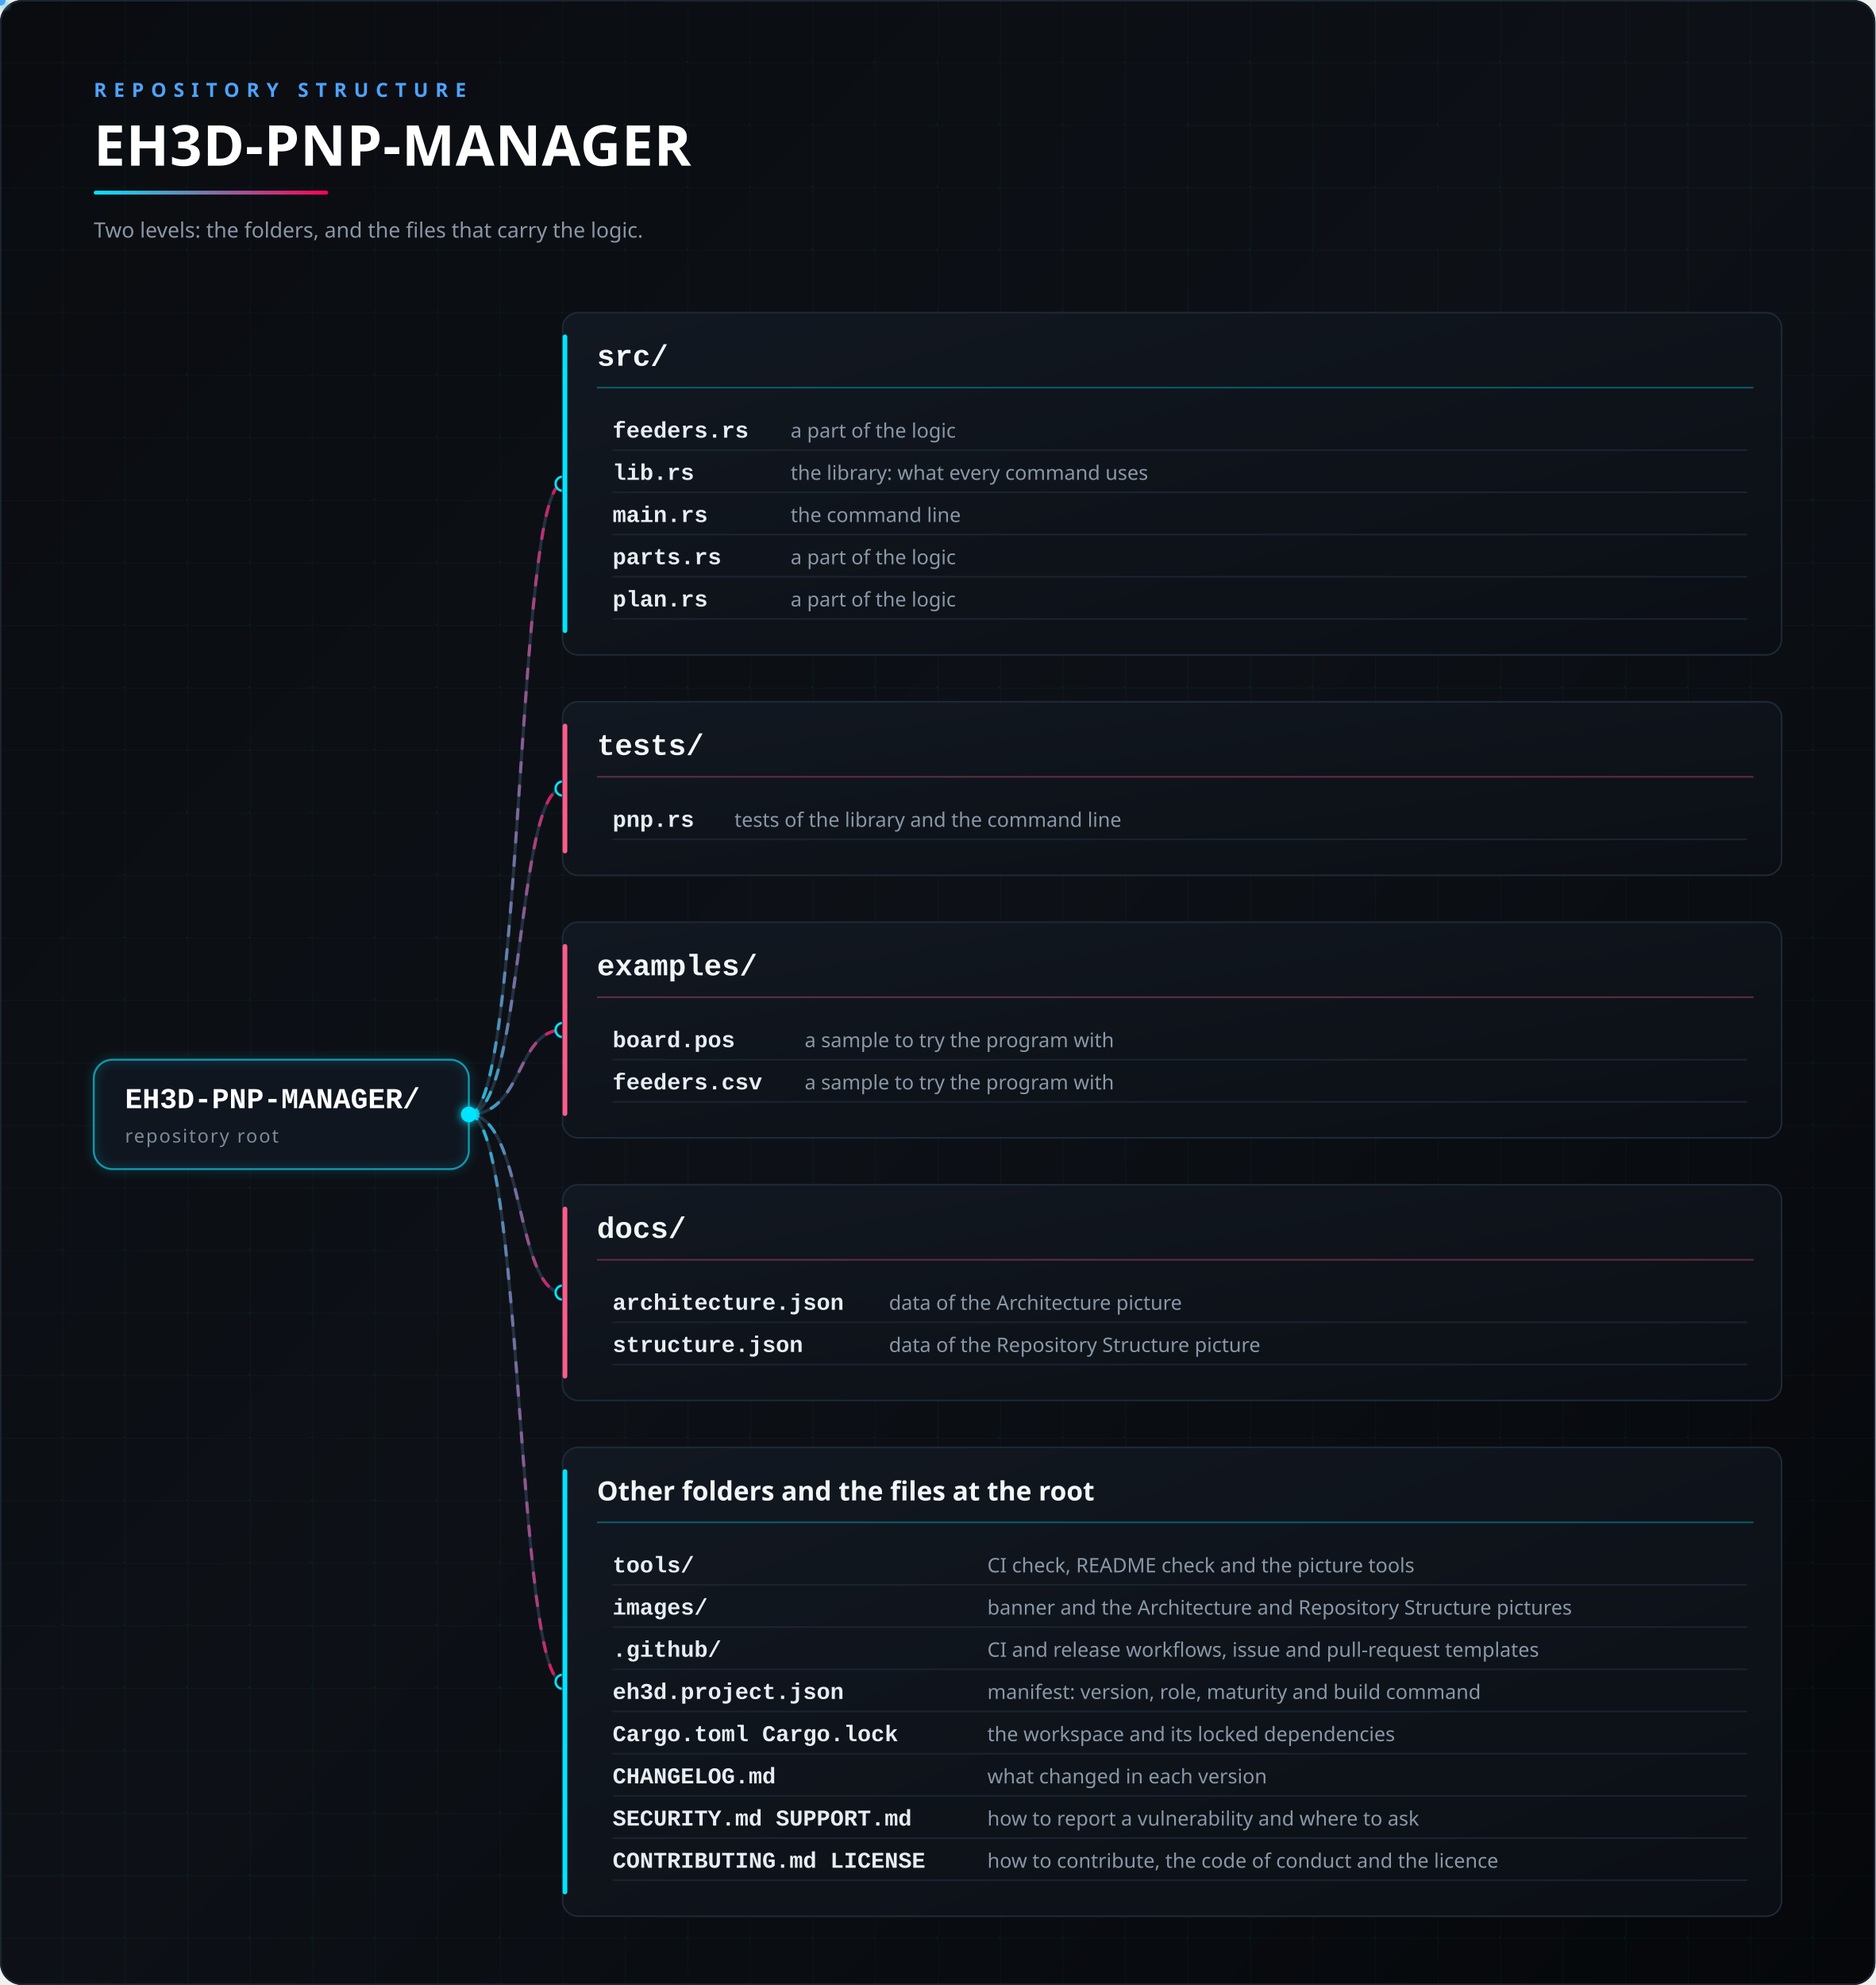
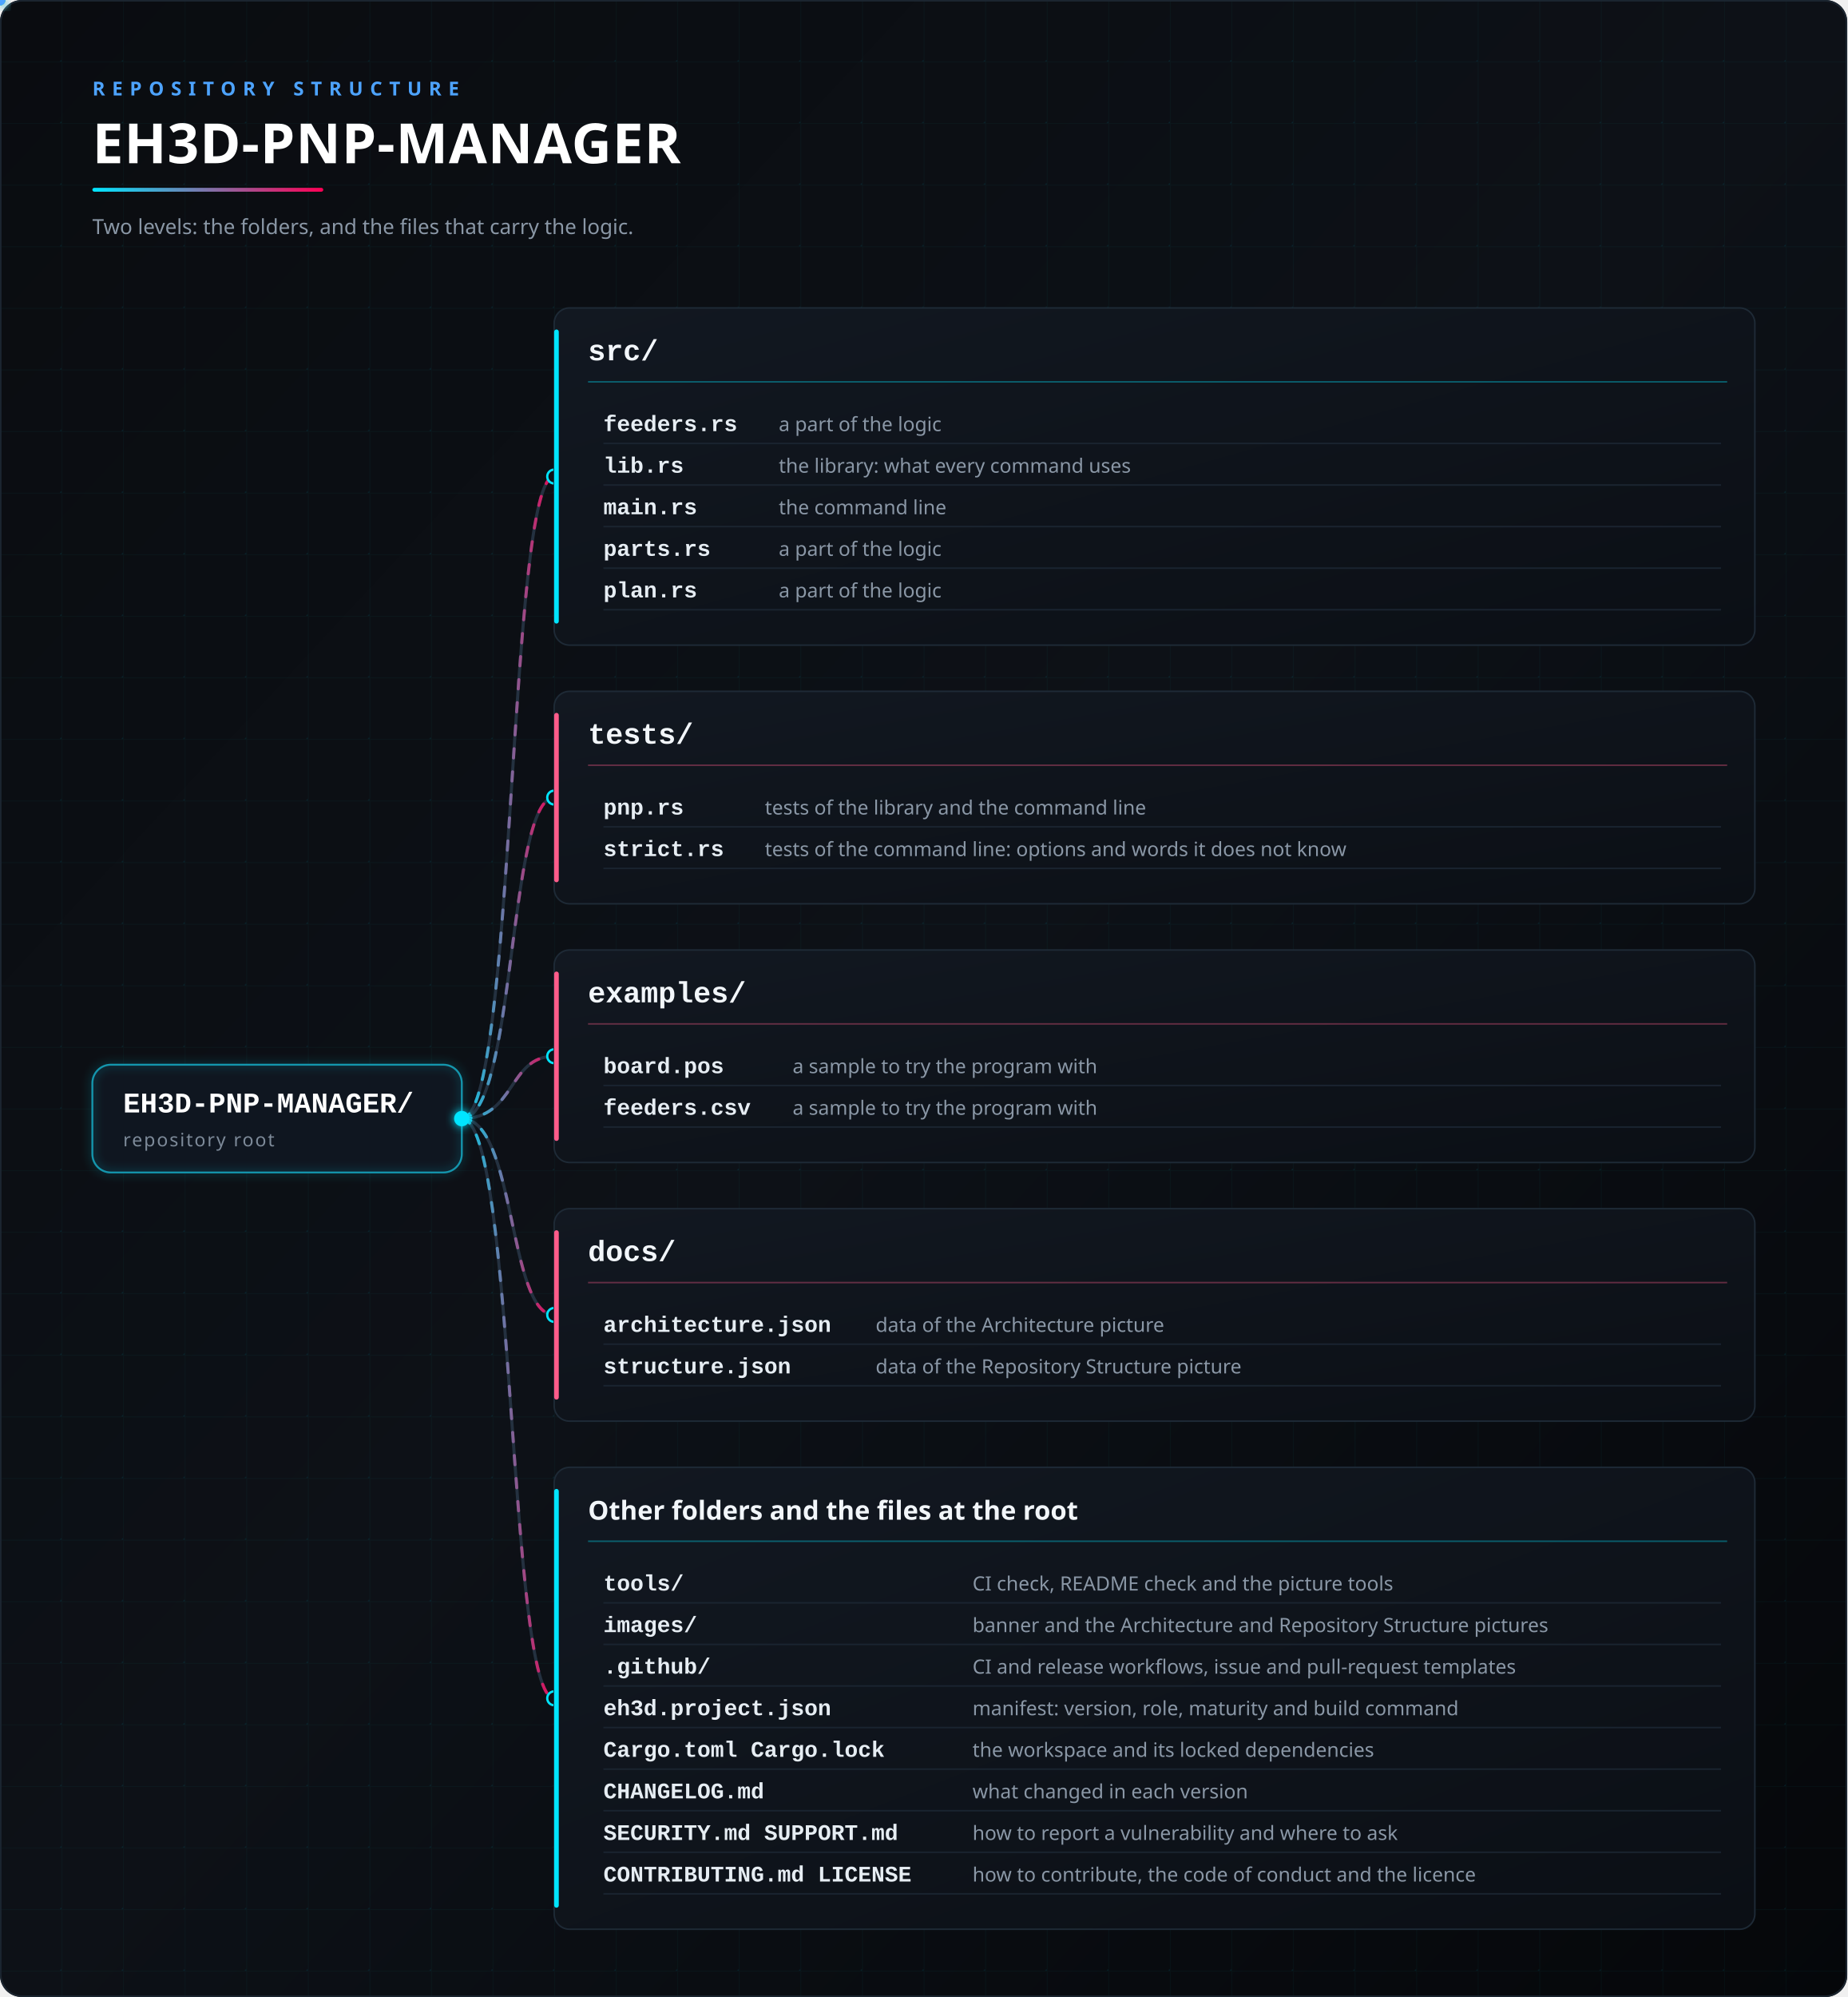
- <svg xmlns="http://www.w3.org/2000/svg" viewBox="0 0 1200 1270" width="100%" role="img" aria-labelledby="t d">
+ <svg xmlns="http://www.w3.org/2000/svg" viewBox="0 0 1200 1297" width="100%" role="img" aria-labelledby="t d">
  <defs>
    <linearGradient id="bg" x1="0" y1="0" x2="1" y2="1">
      <stop offset="0" stop-color="#0A0C10" />
      <stop offset="0.5" stop-color="#0D1117" />
      <stop offset="1" stop-color="#05070A" />
    </linearGradient>
    <linearGradient id="card" x1="0" y1="0" x2="1" y2="1">
      <stop offset="0" stop-color="#121821" />
      <stop offset="1" stop-color="#0B0F15" />
    </linearGradient>
    <linearGradient id="line" x1="0" y1="0" x2="1" y2="0">
      <stop offset="0" stop-color="#00E5FF" />
      <stop offset="1" stop-color="#FF0055" />
    </linearGradient>
    <filter id="glow" x="-50%" y="-50%" width="200%" height="200%">
      <feGaussianBlur stdDeviation="3" result="b" />
      <feMerge>
        <feMergeNode in="b" />
        <feMergeNode in="SourceGraphic" />
      </feMerge>
    </filter>
    <pattern id="grid" width="40" height="40" patternUnits="userSpaceOnUse">
      <path d="M40 0H0V40" fill="none" stroke="#00E5FF" stroke-opacity="0.035" />
      <circle cx="40" cy="40" r="1" fill="#00E5FF" fill-opacity="0.09" />
    </pattern>
  </defs>
-   <rect width="1200" height="1270" rx="14" fill="url(#bg)" />
-   <rect width="1200" height="1270" rx="14" fill="url(#grid)" />
-   <rect x="0.5" y="0.5" width="1199" height="1269" rx="14" fill="none" stroke="#1B2530" />
+   <rect width="1200" height="1297" rx="14" fill="url(#bg)" />
+   <rect width="1200" height="1297" rx="14" fill="url(#grid)" />
+   <rect x="0.5" y="0.5" width="1199" height="1296" rx="14" fill="none" stroke="#1B2530" />
  <text x="60" y="62" font-family="'Segoe UI','Noto Sans','Noto Sans CJK SC','Microsoft YaHei','Yu Gothic','Helvetica Neue',Helvetica,Arial,sans-serif" font-size="12.5" font-weight="600" fill="#4DA3FF" text-anchor="start" letter-spacing="4.5">REPOSITORY STRUCTURE</text>
  <text x="60" y="106" font-family="'Segoe UI','Noto Sans','Noto Sans CJK SC','Microsoft YaHei','Yu Gothic','Helvetica Neue',Helvetica,Arial,sans-serif" font-size="36" font-weight="700" fill="#FFFFFF" text-anchor="start" letter-spacing="0.5">EH3D-PNP-MANAGER</text>
  <rect x="60" y="122" width="150" height="2.5" rx="1.25" fill="url(#line)">
    <animate attributeName="width" values="40;150;150" keyTimes="0;0.4;1" dur="3s" repeatCount="indefinite" />
  </rect>
  <text x="60" y="152" font-family="'Segoe UI','Noto Sans','Noto Sans CJK SC','Microsoft YaHei','Yu Gothic','Helvetica Neue',Helvetica,Arial,sans-serif" font-size="13.5" font-weight="400" fill="#8A97A6" text-anchor="start">Two levels: the folders, and the files that carry the logic.</text>
-   <path id="c0" d="M300,713 C335,713 330,309.5 360,309.5" fill="none" stroke="#243140" stroke-width="2" />
-   <path d="M300,713 C335,713 330,309.5 360,309.5" fill="none" stroke="url(#line)" stroke-width="2" stroke-linecap="round" stroke-dasharray="6 9" opacity="0.9">
+   <path id="c0" d="M300,726.5 C335,726.5 330,309.5 360,309.5" fill="none" stroke="#243140" stroke-width="2" />
+   <path d="M300,726.5 C335,726.5 330,309.5 360,309.5" fill="none" stroke="url(#line)" stroke-width="2" stroke-linecap="round" stroke-dasharray="6 9" opacity="0.9">
    <animate attributeName="stroke-dashoffset" from="0" to="-30" dur="1.6s" repeatCount="indefinite" />
  </path>
  <circle cx="360" cy="309.5" r="4.5" fill="#0D1117" stroke="#00E5FF" stroke-width="1.5" />
-   <path id="c1" d="M300,713 C335,713 330,504.5 360,504.5" fill="none" stroke="#243140" stroke-width="2" />
-   <path d="M300,713 C335,713 330,504.5 360,504.5" fill="none" stroke="url(#line)" stroke-width="2" stroke-linecap="round" stroke-dasharray="6 9" opacity="0.9">
+   <path id="c1" d="M300,726.5 C335,726.5 330,518 360,518" fill="none" stroke="#243140" stroke-width="2" />
+   <path d="M300,726.5 C335,726.5 330,518 360,518" fill="none" stroke="url(#line)" stroke-width="2" stroke-linecap="round" stroke-dasharray="6 9" opacity="0.9">
    <animate attributeName="stroke-dashoffset" from="0" to="-30" dur="1.6s" repeatCount="indefinite" />
  </path>
-   <circle cx="360" cy="504.5" r="4.5" fill="#0D1117" stroke="#00E5FF" stroke-width="1.5" />
-   <path id="c2" d="M300,713 C335,713 330,659 360,659" fill="none" stroke="#243140" stroke-width="2" />
-   <path d="M300,713 C335,713 330,659 360,659" fill="none" stroke="url(#line)" stroke-width="2" stroke-linecap="round" stroke-dasharray="6 9" opacity="0.9">
+   <circle cx="360" cy="518" r="4.5" fill="#0D1117" stroke="#00E5FF" stroke-width="1.5" />
+   <path id="c2" d="M300,726.5 C335,726.5 330,686 360,686" fill="none" stroke="#243140" stroke-width="2" />
+   <path d="M300,726.5 C335,726.5 330,686 360,686" fill="none" stroke="url(#line)" stroke-width="2" stroke-linecap="round" stroke-dasharray="6 9" opacity="0.9">
    <animate attributeName="stroke-dashoffset" from="0" to="-30" dur="1.6s" repeatCount="indefinite" />
  </path>
-   <circle cx="360" cy="659" r="4.5" fill="#0D1117" stroke="#00E5FF" stroke-width="1.5" />
-   <path id="c3" d="M300,713 C335,713 330,827 360,827" fill="none" stroke="#243140" stroke-width="2" />
-   <path d="M300,713 C335,713 330,827 360,827" fill="none" stroke="url(#line)" stroke-width="2" stroke-linecap="round" stroke-dasharray="6 9" opacity="0.9">
+   <circle cx="360" cy="686" r="4.5" fill="#0D1117" stroke="#00E5FF" stroke-width="1.5" />
+   <path id="c3" d="M300,726.5 C335,726.5 330,854 360,854" fill="none" stroke="#243140" stroke-width="2" />
+   <path d="M300,726.5 C335,726.5 330,854 360,854" fill="none" stroke="url(#line)" stroke-width="2" stroke-linecap="round" stroke-dasharray="6 9" opacity="0.9">
    <animate attributeName="stroke-dashoffset" from="0" to="-30" dur="1.6s" repeatCount="indefinite" />
  </path>
-   <circle cx="360" cy="827" r="4.5" fill="#0D1117" stroke="#00E5FF" stroke-width="1.5" />
-   <path id="c4" d="M300,713 C335,713 330,1076 360,1076" fill="none" stroke="#243140" stroke-width="2" />
-   <path d="M300,713 C335,713 330,1076 360,1076" fill="none" stroke="url(#line)" stroke-width="2" stroke-linecap="round" stroke-dasharray="6 9" opacity="0.9">
+   <circle cx="360" cy="854" r="4.5" fill="#0D1117" stroke="#00E5FF" stroke-width="1.5" />
+   <path id="c4" d="M300,726.5 C335,726.5 330,1103 360,1103" fill="none" stroke="#243140" stroke-width="2" />
+   <path d="M300,726.5 C335,726.5 330,1103 360,1103" fill="none" stroke="url(#line)" stroke-width="2" stroke-linecap="round" stroke-dasharray="6 9" opacity="0.9">
    <animate attributeName="stroke-dashoffset" from="0" to="-30" dur="1.6s" repeatCount="indefinite" />
  </path>
-   <circle cx="360" cy="1076" r="4.5" fill="#0D1117" stroke="#00E5FF" stroke-width="1.5" />
+   <circle cx="360" cy="1103" r="4.5" fill="#0D1117" stroke="#00E5FF" stroke-width="1.5" />
  <circle r="3.5" fill="#00E5FF" filter="url(#glow)">
    <animateMotion dur="3.4s" repeatCount="indefinite">
      <mpath href="#c0" />
    </animateMotion>
  </circle>
  <circle r="3.5" fill="#4DA3FF" filter="url(#glow)">
    <animateMotion dur="4.2s" repeatCount="indefinite">
      <mpath href="#c1" />
    </animateMotion>
  </circle>
  <circle r="3.5" fill="#FFB300" filter="url(#glow)">
    <animateMotion dur="5.0s" repeatCount="indefinite">
      <mpath href="#c2" />
    </animateMotion>
  </circle>
  <circle r="3.5" fill="#00E5FF" filter="url(#glow)">
    <animateMotion dur="5.8s" repeatCount="indefinite">
      <mpath href="#c3" />
    </animateMotion>
  </circle>
  <circle r="3.5" fill="#4DA3FF" filter="url(#glow)">
    <animateMotion dur="6.6s" repeatCount="indefinite">
      <mpath href="#c4" />
    </animateMotion>
  </circle>
-   <rect x="60" y="678" width="240" height="70" rx="12" fill="#0F1620" stroke="#2A3A4C" stroke-width="1.2" />
-   <rect x="60" y="678" width="240" height="70" rx="12" fill="none" stroke="#00E5FF" stroke-opacity="0.5" stroke-width="1.2" filter="url(#glow)">
+   <rect x="60" y="691.5" width="240" height="70" rx="12" fill="#0F1620" stroke="#2A3A4C" stroke-width="1.2" />
+   <rect x="60" y="691.5" width="240" height="70" rx="12" fill="none" stroke="#00E5FF" stroke-opacity="0.5" stroke-width="1.2" filter="url(#glow)">
    <animate attributeName="stroke-opacity" values="0.15;0.6;0.15" dur="3.6s" repeatCount="indefinite" />
  </rect>
-   <text x="80" y="709" font-family="'JetBrains Mono','Cascadia Code','SFMono-Regular',Consolas,'Liberation Mono',monospace" font-size="18.5" font-weight="700" fill="#FFFFFF" text-anchor="start">EH3D-PNP-MANAGER/</text>
-   <text x="80" y="731" font-family="'Segoe UI','Noto Sans','Noto Sans CJK SC','Microsoft YaHei','Yu Gothic','Helvetica Neue',Helvetica,Arial,sans-serif" font-size="12" font-weight="400" fill="#7D8A99" text-anchor="start" letter-spacing="1">repository root</text>
-   <circle cx="300" cy="713" r="5" fill="#00E5FF" filter="url(#glow)" />
+   <text x="80" y="722.5" font-family="'JetBrains Mono','Cascadia Code','SFMono-Regular',Consolas,'Liberation Mono',monospace" font-size="18.5" font-weight="700" fill="#FFFFFF" text-anchor="start">EH3D-PNP-MANAGER/</text>
+   <text x="80" y="744.5" font-family="'Segoe UI','Noto Sans','Noto Sans CJK SC','Microsoft YaHei','Yu Gothic','Helvetica Neue',Helvetica,Arial,sans-serif" font-size="12" font-weight="400" fill="#7D8A99" text-anchor="start" letter-spacing="1">repository root</text>
+   <circle cx="300" cy="726.5" r="5" fill="#00E5FF" filter="url(#glow)" />
  <rect x="360" y="200" width="780" height="219" rx="10" fill="url(#card)" stroke="#1E2A36" stroke-width="1" />
  <rect x="360" y="214" width="3" height="191" rx="1.5" fill="#00E5FF">
    <animate attributeName="opacity" values="0.55;1;0.55" dur="4s" begin="0s" repeatCount="indefinite" />
  </rect>
  <text x="382" y="234" font-family="'JetBrains Mono','Cascadia Code','SFMono-Regular',Consolas,'Liberation Mono',monospace" font-size="19" font-weight="700" fill="#F2F6FA" text-anchor="start">src/</text>
  <line x1="382" y1="248" x2="1122" y2="248" stroke="#00E5FF" stroke-opacity="0.35" stroke-width="1" />
  <text x="392" y="280" font-family="'JetBrains Mono','Cascadia Code','SFMono-Regular',Consolas,'Liberation Mono',monospace" font-size="14.5" font-weight="600" fill="#E6EDF3" text-anchor="start">feeders.rs</text>
  <text x="505.9" y="280" font-family="'Segoe UI','Noto Sans','Noto Sans CJK SC','Microsoft YaHei','Yu Gothic','Helvetica Neue',Helvetica,Arial,sans-serif" font-size="12.8" font-weight="400" fill="#8A97A6" text-anchor="start">a part of the logic</text>
  <line x1="392" y1="288" x2="1118" y2="288" stroke="#1A2430" stroke-width="1" />
  <text x="392" y="307" font-family="'JetBrains Mono','Cascadia Code','SFMono-Regular',Consolas,'Liberation Mono',monospace" font-size="14.5" font-weight="600" fill="#E6EDF3" text-anchor="start">lib.rs</text>
  <text x="505.9" y="307" font-family="'Segoe UI','Noto Sans','Noto Sans CJK SC','Microsoft YaHei','Yu Gothic','Helvetica Neue',Helvetica,Arial,sans-serif" font-size="12.8" font-weight="400" fill="#8A97A6" text-anchor="start">the library: what every command uses</text>
  <line x1="392" y1="315" x2="1118" y2="315" stroke="#1A2430" stroke-width="1" />
  <text x="392" y="334" font-family="'JetBrains Mono','Cascadia Code','SFMono-Regular',Consolas,'Liberation Mono',monospace" font-size="14.5" font-weight="600" fill="#E6EDF3" text-anchor="start">main.rs</text>
  <text x="505.9" y="334" font-family="'Segoe UI','Noto Sans','Noto Sans CJK SC','Microsoft YaHei','Yu Gothic','Helvetica Neue',Helvetica,Arial,sans-serif" font-size="12.8" font-weight="400" fill="#8A97A6" text-anchor="start">the command line</text>
  <line x1="392" y1="342" x2="1118" y2="342" stroke="#1A2430" stroke-width="1" />
  <text x="392" y="361" font-family="'JetBrains Mono','Cascadia Code','SFMono-Regular',Consolas,'Liberation Mono',monospace" font-size="14.5" font-weight="600" fill="#E6EDF3" text-anchor="start">parts.rs</text>
  <text x="505.9" y="361" font-family="'Segoe UI','Noto Sans','Noto Sans CJK SC','Microsoft YaHei','Yu Gothic','Helvetica Neue',Helvetica,Arial,sans-serif" font-size="12.8" font-weight="400" fill="#8A97A6" text-anchor="start">a part of the logic</text>
  <line x1="392" y1="369" x2="1118" y2="369" stroke="#1A2430" stroke-width="1" />
  <text x="392" y="388" font-family="'JetBrains Mono','Cascadia Code','SFMono-Regular',Consolas,'Liberation Mono',monospace" font-size="14.5" font-weight="600" fill="#E6EDF3" text-anchor="start">plan.rs</text>
  <text x="505.9" y="388" font-family="'Segoe UI','Noto Sans','Noto Sans CJK SC','Microsoft YaHei','Yu Gothic','Helvetica Neue',Helvetica,Arial,sans-serif" font-size="12.8" font-weight="400" fill="#8A97A6" text-anchor="start">a part of the logic</text>
  <line x1="392" y1="396" x2="1118" y2="396" stroke="#1A2430" stroke-width="1" />
-   <rect x="360" y="449" width="780" height="111" rx="10" fill="url(#card)" stroke="#1E2A36" stroke-width="1" />
-   <rect x="360" y="463" width="3" height="83" rx="1.5" fill="#FF5C8A">
+   <rect x="360" y="449" width="780" height="138" rx="10" fill="url(#card)" stroke="#1E2A36" stroke-width="1" />
+   <rect x="360" y="463" width="3" height="110" rx="1.5" fill="#FF5C8A">
    <animate attributeName="opacity" values="0.55;1;0.55" dur="4s" begin="0.6s" repeatCount="indefinite" />
  </rect>
  <text x="382" y="483" font-family="'JetBrains Mono','Cascadia Code','SFMono-Regular',Consolas,'Liberation Mono',monospace" font-size="19" font-weight="700" fill="#F2F6FA" text-anchor="start">tests/</text>
  <line x1="382" y1="497" x2="1122" y2="497" stroke="#FF5C8A" stroke-opacity="0.35" stroke-width="1" />
  <text x="392" y="529" font-family="'JetBrains Mono','Cascadia Code','SFMono-Regular',Consolas,'Liberation Mono',monospace" font-size="14.5" font-weight="600" fill="#E6EDF3" text-anchor="start">pnp.rs</text>
-   <text x="469.94" y="529" font-family="'Segoe UI','Noto Sans','Noto Sans CJK SC','Microsoft YaHei','Yu Gothic','Helvetica Neue',Helvetica,Arial,sans-serif" font-size="12.8" font-weight="400" fill="#8A97A6" text-anchor="start">tests of the library and the command line</text>
+   <text x="496.91" y="529" font-family="'Segoe UI','Noto Sans','Noto Sans CJK SC','Microsoft YaHei','Yu Gothic','Helvetica Neue',Helvetica,Arial,sans-serif" font-size="12.8" font-weight="400" fill="#8A97A6" text-anchor="start">tests of the library and the command line</text>
  <line x1="392" y1="537" x2="1118" y2="537" stroke="#1A2430" stroke-width="1" />
-   <rect x="360" y="590" width="780" height="138" rx="10" fill="url(#card)" stroke="#1E2A36" stroke-width="1" />
-   <rect x="360" y="604" width="3" height="110" rx="1.5" fill="#FF5C8A">
+   <text x="392" y="556" font-family="'JetBrains Mono','Cascadia Code','SFMono-Regular',Consolas,'Liberation Mono',monospace" font-size="14.5" font-weight="600" fill="#E6EDF3" text-anchor="start">strict.rs</text>
+   <text x="496.91" y="556" font-family="'Segoe UI','Noto Sans','Noto Sans CJK SC','Microsoft YaHei','Yu Gothic','Helvetica Neue',Helvetica,Arial,sans-serif" font-size="12.8" font-weight="400" fill="#8A97A6" text-anchor="start">tests of the command line: options and words it does not know</text>
+   <line x1="392" y1="564" x2="1118" y2="564" stroke="#1A2430" stroke-width="1" />
+   <rect x="360" y="617" width="780" height="138" rx="10" fill="url(#card)" stroke="#1E2A36" stroke-width="1" />
+   <rect x="360" y="631" width="3" height="110" rx="1.5" fill="#FF5C8A">
    <animate attributeName="opacity" values="0.55;1;0.55" dur="4s" begin="1.2s" repeatCount="indefinite" />
  </rect>
-   <text x="382" y="624" font-family="'JetBrains Mono','Cascadia Code','SFMono-Regular',Consolas,'Liberation Mono',monospace" font-size="19" font-weight="700" fill="#F2F6FA" text-anchor="start">examples/</text>
-   <line x1="382" y1="638" x2="1122" y2="638" stroke="#FF5C8A" stroke-opacity="0.35" stroke-width="1" />
-   <text x="392" y="670" font-family="'JetBrains Mono','Cascadia Code','SFMono-Regular',Consolas,'Liberation Mono',monospace" font-size="14.5" font-weight="600" fill="#E6EDF3" text-anchor="start">board.pos</text>
-   <text x="514.89" y="670" font-family="'Segoe UI','Noto Sans','Noto Sans CJK SC','Microsoft YaHei','Yu Gothic','Helvetica Neue',Helvetica,Arial,sans-serif" font-size="12.8" font-weight="400" fill="#8A97A6" text-anchor="start">a sample to try the program with</text>
-   <line x1="392" y1="678" x2="1118" y2="678" stroke="#1A2430" stroke-width="1" />
-   <text x="392" y="697" font-family="'JetBrains Mono','Cascadia Code','SFMono-Regular',Consolas,'Liberation Mono',monospace" font-size="14.5" font-weight="600" fill="#E6EDF3" text-anchor="start">feeders.csv</text>
+   <text x="382" y="651" font-family="'JetBrains Mono','Cascadia Code','SFMono-Regular',Consolas,'Liberation Mono',monospace" font-size="19" font-weight="700" fill="#F2F6FA" text-anchor="start">examples/</text>
+   <line x1="382" y1="665" x2="1122" y2="665" stroke="#FF5C8A" stroke-opacity="0.35" stroke-width="1" />
+   <text x="392" y="697" font-family="'JetBrains Mono','Cascadia Code','SFMono-Regular',Consolas,'Liberation Mono',monospace" font-size="14.5" font-weight="600" fill="#E6EDF3" text-anchor="start">board.pos</text>
  <text x="514.89" y="697" font-family="'Segoe UI','Noto Sans','Noto Sans CJK SC','Microsoft YaHei','Yu Gothic','Helvetica Neue',Helvetica,Arial,sans-serif" font-size="12.8" font-weight="400" fill="#8A97A6" text-anchor="start">a sample to try the program with</text>
  <line x1="392" y1="705" x2="1118" y2="705" stroke="#1A2430" stroke-width="1" />
-   <rect x="360" y="758" width="780" height="138" rx="10" fill="url(#card)" stroke="#1E2A36" stroke-width="1" />
-   <rect x="360" y="772" width="3" height="110" rx="1.5" fill="#FF5C8A">
+   <text x="392" y="724" font-family="'JetBrains Mono','Cascadia Code','SFMono-Regular',Consolas,'Liberation Mono',monospace" font-size="14.5" font-weight="600" fill="#E6EDF3" text-anchor="start">feeders.csv</text>
+   <text x="514.89" y="724" font-family="'Segoe UI','Noto Sans','Noto Sans CJK SC','Microsoft YaHei','Yu Gothic','Helvetica Neue',Helvetica,Arial,sans-serif" font-size="12.8" font-weight="400" fill="#8A97A6" text-anchor="start">a sample to try the program with</text>
+   <line x1="392" y1="732" x2="1118" y2="732" stroke="#1A2430" stroke-width="1" />
+   <rect x="360" y="785" width="780" height="138" rx="10" fill="url(#card)" stroke="#1E2A36" stroke-width="1" />
+   <rect x="360" y="799" width="3" height="110" rx="1.5" fill="#FF5C8A">
    <animate attributeName="opacity" values="0.55;1;0.55" dur="4s" begin="1.8s" repeatCount="indefinite" />
  </rect>
-   <text x="382" y="792" font-family="'JetBrains Mono','Cascadia Code','SFMono-Regular',Consolas,'Liberation Mono',monospace" font-size="19" font-weight="700" fill="#F2F6FA" text-anchor="start">docs/</text>
-   <line x1="382" y1="806" x2="1122" y2="806" stroke="#FF5C8A" stroke-opacity="0.35" stroke-width="1" />
-   <text x="392" y="838" font-family="'JetBrains Mono','Cascadia Code','SFMono-Regular',Consolas,'Liberation Mono',monospace" font-size="14.5" font-weight="600" fill="#E6EDF3" text-anchor="start">architecture.json</text>
-   <text x="568.83" y="838" font-family="'Segoe UI','Noto Sans','Noto Sans CJK SC','Microsoft YaHei','Yu Gothic','Helvetica Neue',Helvetica,Arial,sans-serif" font-size="12.8" font-weight="400" fill="#8A97A6" text-anchor="start">data of the Architecture picture</text>
-   <line x1="392" y1="846" x2="1118" y2="846" stroke="#1A2430" stroke-width="1" />
-   <text x="392" y="865" font-family="'JetBrains Mono','Cascadia Code','SFMono-Regular',Consolas,'Liberation Mono',monospace" font-size="14.5" font-weight="600" fill="#E6EDF3" text-anchor="start">structure.json</text>
-   <text x="568.83" y="865" font-family="'Segoe UI','Noto Sans','Noto Sans CJK SC','Microsoft YaHei','Yu Gothic','Helvetica Neue',Helvetica,Arial,sans-serif" font-size="12.8" font-weight="400" fill="#8A97A6" text-anchor="start">data of the Repository Structure picture</text>
+   <text x="382" y="819" font-family="'JetBrains Mono','Cascadia Code','SFMono-Regular',Consolas,'Liberation Mono',monospace" font-size="19" font-weight="700" fill="#F2F6FA" text-anchor="start">docs/</text>
+   <line x1="382" y1="833" x2="1122" y2="833" stroke="#FF5C8A" stroke-opacity="0.35" stroke-width="1" />
+   <text x="392" y="865" font-family="'JetBrains Mono','Cascadia Code','SFMono-Regular',Consolas,'Liberation Mono',monospace" font-size="14.5" font-weight="600" fill="#E6EDF3" text-anchor="start">architecture.json</text>
+   <text x="568.83" y="865" font-family="'Segoe UI','Noto Sans','Noto Sans CJK SC','Microsoft YaHei','Yu Gothic','Helvetica Neue',Helvetica,Arial,sans-serif" font-size="12.8" font-weight="400" fill="#8A97A6" text-anchor="start">data of the Architecture picture</text>
  <line x1="392" y1="873" x2="1118" y2="873" stroke="#1A2430" stroke-width="1" />
-   <rect x="360" y="926" width="780" height="300" rx="10" fill="url(#card)" stroke="#1E2A36" stroke-width="1" />
-   <rect x="360" y="940" width="3" height="272" rx="1.5" fill="#00E5FF">
+   <text x="392" y="892" font-family="'JetBrains Mono','Cascadia Code','SFMono-Regular',Consolas,'Liberation Mono',monospace" font-size="14.5" font-weight="600" fill="#E6EDF3" text-anchor="start">structure.json</text>
+   <text x="568.83" y="892" font-family="'Segoe UI','Noto Sans','Noto Sans CJK SC','Microsoft YaHei','Yu Gothic','Helvetica Neue',Helvetica,Arial,sans-serif" font-size="12.8" font-weight="400" fill="#8A97A6" text-anchor="start">data of the Repository Structure picture</text>
+   <line x1="392" y1="900" x2="1118" y2="900" stroke="#1A2430" stroke-width="1" />
+   <rect x="360" y="953" width="780" height="300" rx="10" fill="url(#card)" stroke="#1E2A36" stroke-width="1" />
+   <rect x="360" y="967" width="3" height="272" rx="1.5" fill="#00E5FF">
    <animate attributeName="opacity" values="0.55;1;0.55" dur="4s" begin="2.4s" repeatCount="indefinite" />
  </rect>
-   <text x="382" y="960" font-family="'Segoe UI','Noto Sans','Noto Sans CJK SC','Microsoft YaHei','Yu Gothic','Helvetica Neue',Helvetica,Arial,sans-serif" font-size="17" font-weight="700" fill="#F2F6FA" text-anchor="start">Other folders and the files at the root</text>
-   <line x1="382" y1="974" x2="1122" y2="974" stroke="#00E5FF" stroke-opacity="0.35" stroke-width="1" />
-   <text x="392" y="1006" font-family="'JetBrains Mono','Cascadia Code','SFMono-Regular',Consolas,'Liberation Mono',monospace" font-size="14.5" font-weight="600" fill="#E6EDF3" text-anchor="start">tools/</text>
-   <text x="631.76" y="1006" font-family="'Segoe UI','Noto Sans','Noto Sans CJK SC','Microsoft YaHei','Yu Gothic','Helvetica Neue',Helvetica,Arial,sans-serif" font-size="12.8" font-weight="400" fill="#8A97A6" text-anchor="start">CI check, README check and the picture tools</text>
-   <line x1="392" y1="1014" x2="1118" y2="1014" stroke="#1A2430" stroke-width="1" />
-   <text x="392" y="1033" font-family="'JetBrains Mono','Cascadia Code','SFMono-Regular',Consolas,'Liberation Mono',monospace" font-size="14.5" font-weight="600" fill="#E6EDF3" text-anchor="start">images/</text>
-   <text x="631.76" y="1033" font-family="'Segoe UI','Noto Sans','Noto Sans CJK SC','Microsoft YaHei','Yu Gothic','Helvetica Neue',Helvetica,Arial,sans-serif" font-size="12.8" font-weight="400" fill="#8A97A6" text-anchor="start">banner and the Architecture and Repository Structure pictures</text>
+   <text x="382" y="987" font-family="'Segoe UI','Noto Sans','Noto Sans CJK SC','Microsoft YaHei','Yu Gothic','Helvetica Neue',Helvetica,Arial,sans-serif" font-size="17" font-weight="700" fill="#F2F6FA" text-anchor="start">Other folders and the files at the root</text>
+   <line x1="382" y1="1001" x2="1122" y2="1001" stroke="#00E5FF" stroke-opacity="0.35" stroke-width="1" />
+   <text x="392" y="1033" font-family="'JetBrains Mono','Cascadia Code','SFMono-Regular',Consolas,'Liberation Mono',monospace" font-size="14.5" font-weight="600" fill="#E6EDF3" text-anchor="start">tools/</text>
+   <text x="631.76" y="1033" font-family="'Segoe UI','Noto Sans','Noto Sans CJK SC','Microsoft YaHei','Yu Gothic','Helvetica Neue',Helvetica,Arial,sans-serif" font-size="12.8" font-weight="400" fill="#8A97A6" text-anchor="start">CI check, README check and the picture tools</text>
  <line x1="392" y1="1041" x2="1118" y2="1041" stroke="#1A2430" stroke-width="1" />
-   <text x="392" y="1060" font-family="'JetBrains Mono','Cascadia Code','SFMono-Regular',Consolas,'Liberation Mono',monospace" font-size="14.5" font-weight="600" fill="#E6EDF3" text-anchor="start">.github/</text>
-   <text x="631.76" y="1060" font-family="'Segoe UI','Noto Sans','Noto Sans CJK SC','Microsoft YaHei','Yu Gothic','Helvetica Neue',Helvetica,Arial,sans-serif" font-size="12.8" font-weight="400" fill="#8A97A6" text-anchor="start">CI and release workflows, issue and pull-request templates</text>
+   <text x="392" y="1060" font-family="'JetBrains Mono','Cascadia Code','SFMono-Regular',Consolas,'Liberation Mono',monospace" font-size="14.5" font-weight="600" fill="#E6EDF3" text-anchor="start">images/</text>
+   <text x="631.76" y="1060" font-family="'Segoe UI','Noto Sans','Noto Sans CJK SC','Microsoft YaHei','Yu Gothic','Helvetica Neue',Helvetica,Arial,sans-serif" font-size="12.8" font-weight="400" fill="#8A97A6" text-anchor="start">banner and the Architecture and Repository Structure pictures</text>
  <line x1="392" y1="1068" x2="1118" y2="1068" stroke="#1A2430" stroke-width="1" />
-   <text x="392" y="1087" font-family="'JetBrains Mono','Cascadia Code','SFMono-Regular',Consolas,'Liberation Mono',monospace" font-size="14.5" font-weight="600" fill="#E6EDF3" text-anchor="start">eh3d.project.json</text>
-   <text x="631.76" y="1087" font-family="'Segoe UI','Noto Sans','Noto Sans CJK SC','Microsoft YaHei','Yu Gothic','Helvetica Neue',Helvetica,Arial,sans-serif" font-size="12.8" font-weight="400" fill="#8A97A6" text-anchor="start">manifest: version, role, maturity and build command</text>
+   <text x="392" y="1087" font-family="'JetBrains Mono','Cascadia Code','SFMono-Regular',Consolas,'Liberation Mono',monospace" font-size="14.5" font-weight="600" fill="#E6EDF3" text-anchor="start">.github/</text>
+   <text x="631.76" y="1087" font-family="'Segoe UI','Noto Sans','Noto Sans CJK SC','Microsoft YaHei','Yu Gothic','Helvetica Neue',Helvetica,Arial,sans-serif" font-size="12.8" font-weight="400" fill="#8A97A6" text-anchor="start">CI and release workflows, issue and pull-request templates</text>
  <line x1="392" y1="1095" x2="1118" y2="1095" stroke="#1A2430" stroke-width="1" />
-   <text x="392" y="1114" font-family="'JetBrains Mono','Cascadia Code','SFMono-Regular',Consolas,'Liberation Mono',monospace" font-size="14.5" font-weight="600" fill="#E6EDF3" text-anchor="start">Cargo.toml  Cargo.lock</text>
-   <text x="631.76" y="1114" font-family="'Segoe UI','Noto Sans','Noto Sans CJK SC','Microsoft YaHei','Yu Gothic','Helvetica Neue',Helvetica,Arial,sans-serif" font-size="12.8" font-weight="400" fill="#8A97A6" text-anchor="start">the workspace and its locked dependencies</text>
+   <text x="392" y="1114" font-family="'JetBrains Mono','Cascadia Code','SFMono-Regular',Consolas,'Liberation Mono',monospace" font-size="14.5" font-weight="600" fill="#E6EDF3" text-anchor="start">eh3d.project.json</text>
+   <text x="631.76" y="1114" font-family="'Segoe UI','Noto Sans','Noto Sans CJK SC','Microsoft YaHei','Yu Gothic','Helvetica Neue',Helvetica,Arial,sans-serif" font-size="12.8" font-weight="400" fill="#8A97A6" text-anchor="start">manifest: version, role, maturity and build command</text>
  <line x1="392" y1="1122" x2="1118" y2="1122" stroke="#1A2430" stroke-width="1" />
-   <text x="392" y="1141" font-family="'JetBrains Mono','Cascadia Code','SFMono-Regular',Consolas,'Liberation Mono',monospace" font-size="14.5" font-weight="600" fill="#E6EDF3" text-anchor="start">CHANGELOG.md</text>
-   <text x="631.76" y="1141" font-family="'Segoe UI','Noto Sans','Noto Sans CJK SC','Microsoft YaHei','Yu Gothic','Helvetica Neue',Helvetica,Arial,sans-serif" font-size="12.8" font-weight="400" fill="#8A97A6" text-anchor="start">what changed in each version</text>
+   <text x="392" y="1141" font-family="'JetBrains Mono','Cascadia Code','SFMono-Regular',Consolas,'Liberation Mono',monospace" font-size="14.5" font-weight="600" fill="#E6EDF3" text-anchor="start">Cargo.toml  Cargo.lock</text>
+   <text x="631.76" y="1141" font-family="'Segoe UI','Noto Sans','Noto Sans CJK SC','Microsoft YaHei','Yu Gothic','Helvetica Neue',Helvetica,Arial,sans-serif" font-size="12.8" font-weight="400" fill="#8A97A6" text-anchor="start">the workspace and its locked dependencies</text>
  <line x1="392" y1="1149" x2="1118" y2="1149" stroke="#1A2430" stroke-width="1" />
-   <text x="392" y="1168" font-family="'JetBrains Mono','Cascadia Code','SFMono-Regular',Consolas,'Liberation Mono',monospace" font-size="14.5" font-weight="600" fill="#E6EDF3" text-anchor="start">SECURITY.md  SUPPORT.md</text>
-   <text x="631.76" y="1168" font-family="'Segoe UI','Noto Sans','Noto Sans CJK SC','Microsoft YaHei','Yu Gothic','Helvetica Neue',Helvetica,Arial,sans-serif" font-size="12.8" font-weight="400" fill="#8A97A6" text-anchor="start">how to report a vulnerability and where to ask</text>
+   <text x="392" y="1168" font-family="'JetBrains Mono','Cascadia Code','SFMono-Regular',Consolas,'Liberation Mono',monospace" font-size="14.5" font-weight="600" fill="#E6EDF3" text-anchor="start">CHANGELOG.md</text>
+   <text x="631.76" y="1168" font-family="'Segoe UI','Noto Sans','Noto Sans CJK SC','Microsoft YaHei','Yu Gothic','Helvetica Neue',Helvetica,Arial,sans-serif" font-size="12.8" font-weight="400" fill="#8A97A6" text-anchor="start">what changed in each version</text>
  <line x1="392" y1="1176" x2="1118" y2="1176" stroke="#1A2430" stroke-width="1" />
-   <text x="392" y="1195" font-family="'JetBrains Mono','Cascadia Code','SFMono-Regular',Consolas,'Liberation Mono',monospace" font-size="14.5" font-weight="600" fill="#E6EDF3" text-anchor="start">CONTRIBUTING.md  LICENSE</text>
-   <text x="631.76" y="1195" font-family="'Segoe UI','Noto Sans','Noto Sans CJK SC','Microsoft YaHei','Yu Gothic','Helvetica Neue',Helvetica,Arial,sans-serif" font-size="12.8" font-weight="400" fill="#8A97A6" text-anchor="start">how to contribute, the code of conduct and the licence</text>
+   <text x="392" y="1195" font-family="'JetBrains Mono','Cascadia Code','SFMono-Regular',Consolas,'Liberation Mono',monospace" font-size="14.5" font-weight="600" fill="#E6EDF3" text-anchor="start">SECURITY.md  SUPPORT.md</text>
+   <text x="631.76" y="1195" font-family="'Segoe UI','Noto Sans','Noto Sans CJK SC','Microsoft YaHei','Yu Gothic','Helvetica Neue',Helvetica,Arial,sans-serif" font-size="12.8" font-weight="400" fill="#8A97A6" text-anchor="start">how to report a vulnerability and where to ask</text>
  <line x1="392" y1="1203" x2="1118" y2="1203" stroke="#1A2430" stroke-width="1" />
+   <text x="392" y="1222" font-family="'JetBrains Mono','Cascadia Code','SFMono-Regular',Consolas,'Liberation Mono',monospace" font-size="14.5" font-weight="600" fill="#E6EDF3" text-anchor="start">CONTRIBUTING.md  LICENSE</text>
+   <text x="631.76" y="1222" font-family="'Segoe UI','Noto Sans','Noto Sans CJK SC','Microsoft YaHei','Yu Gothic','Helvetica Neue',Helvetica,Arial,sans-serif" font-size="12.8" font-weight="400" fill="#8A97A6" text-anchor="start">how to contribute, the code of conduct and the licence</text>
+   <line x1="392" y1="1230" x2="1118" y2="1230" stroke="#1A2430" stroke-width="1" />
</svg>
